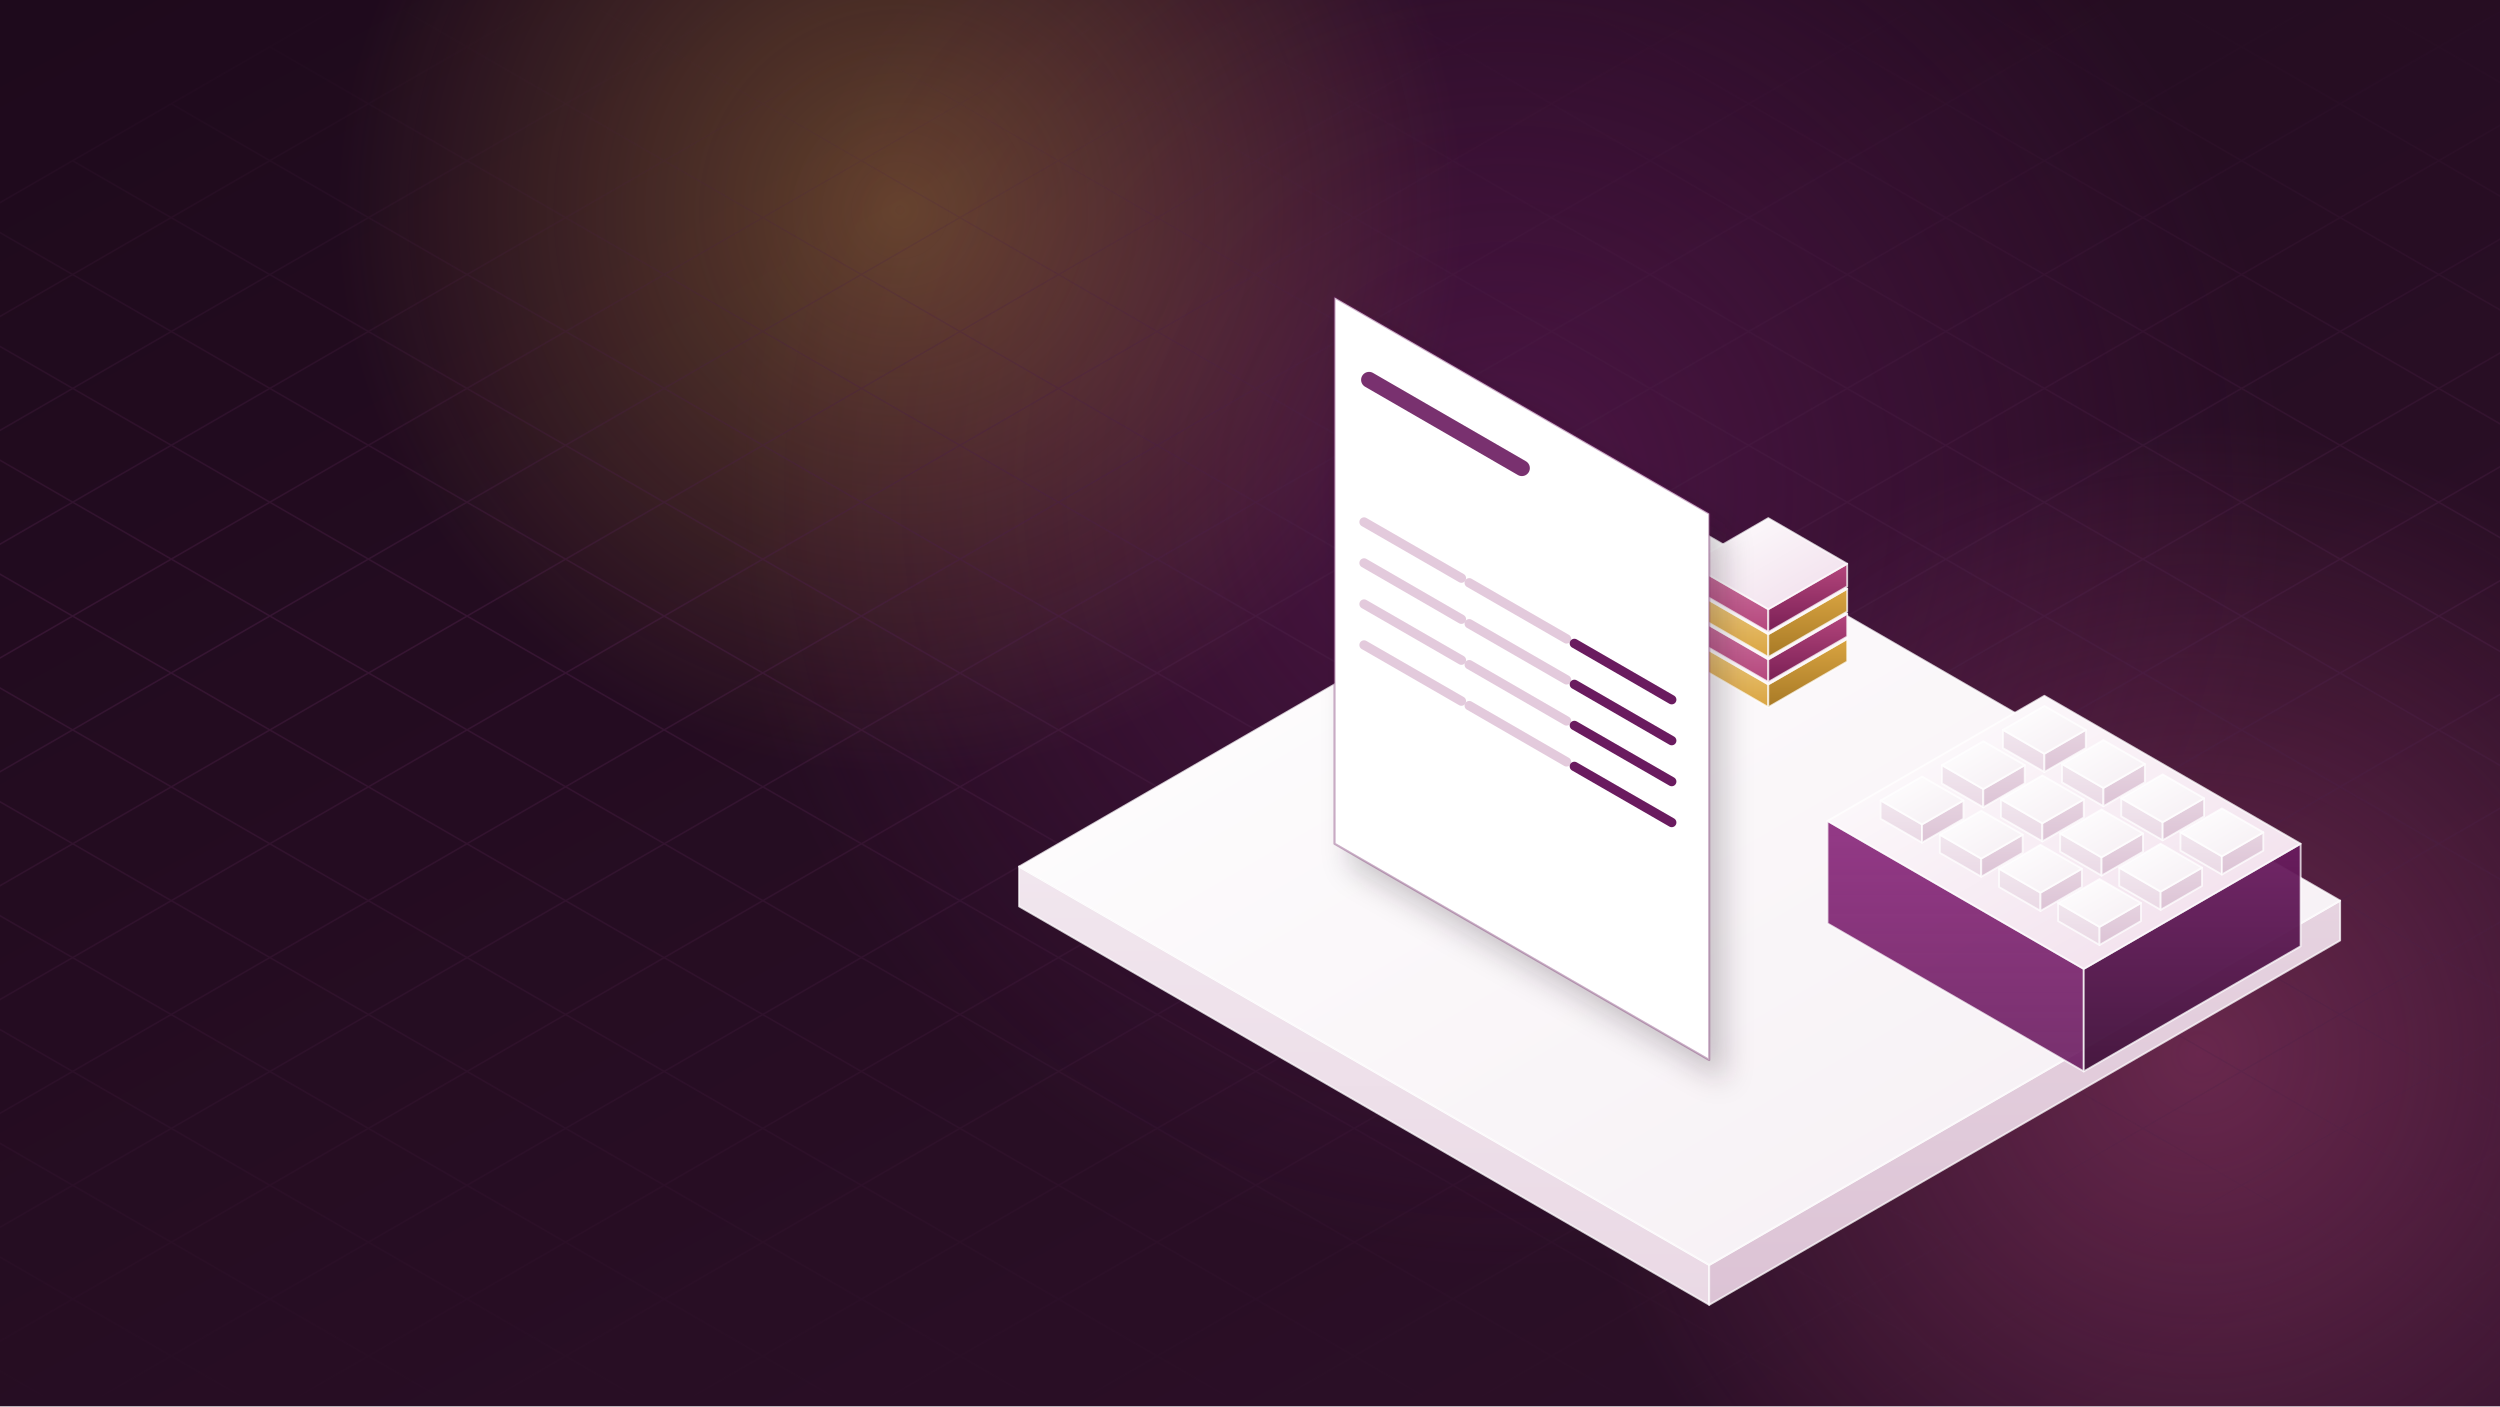
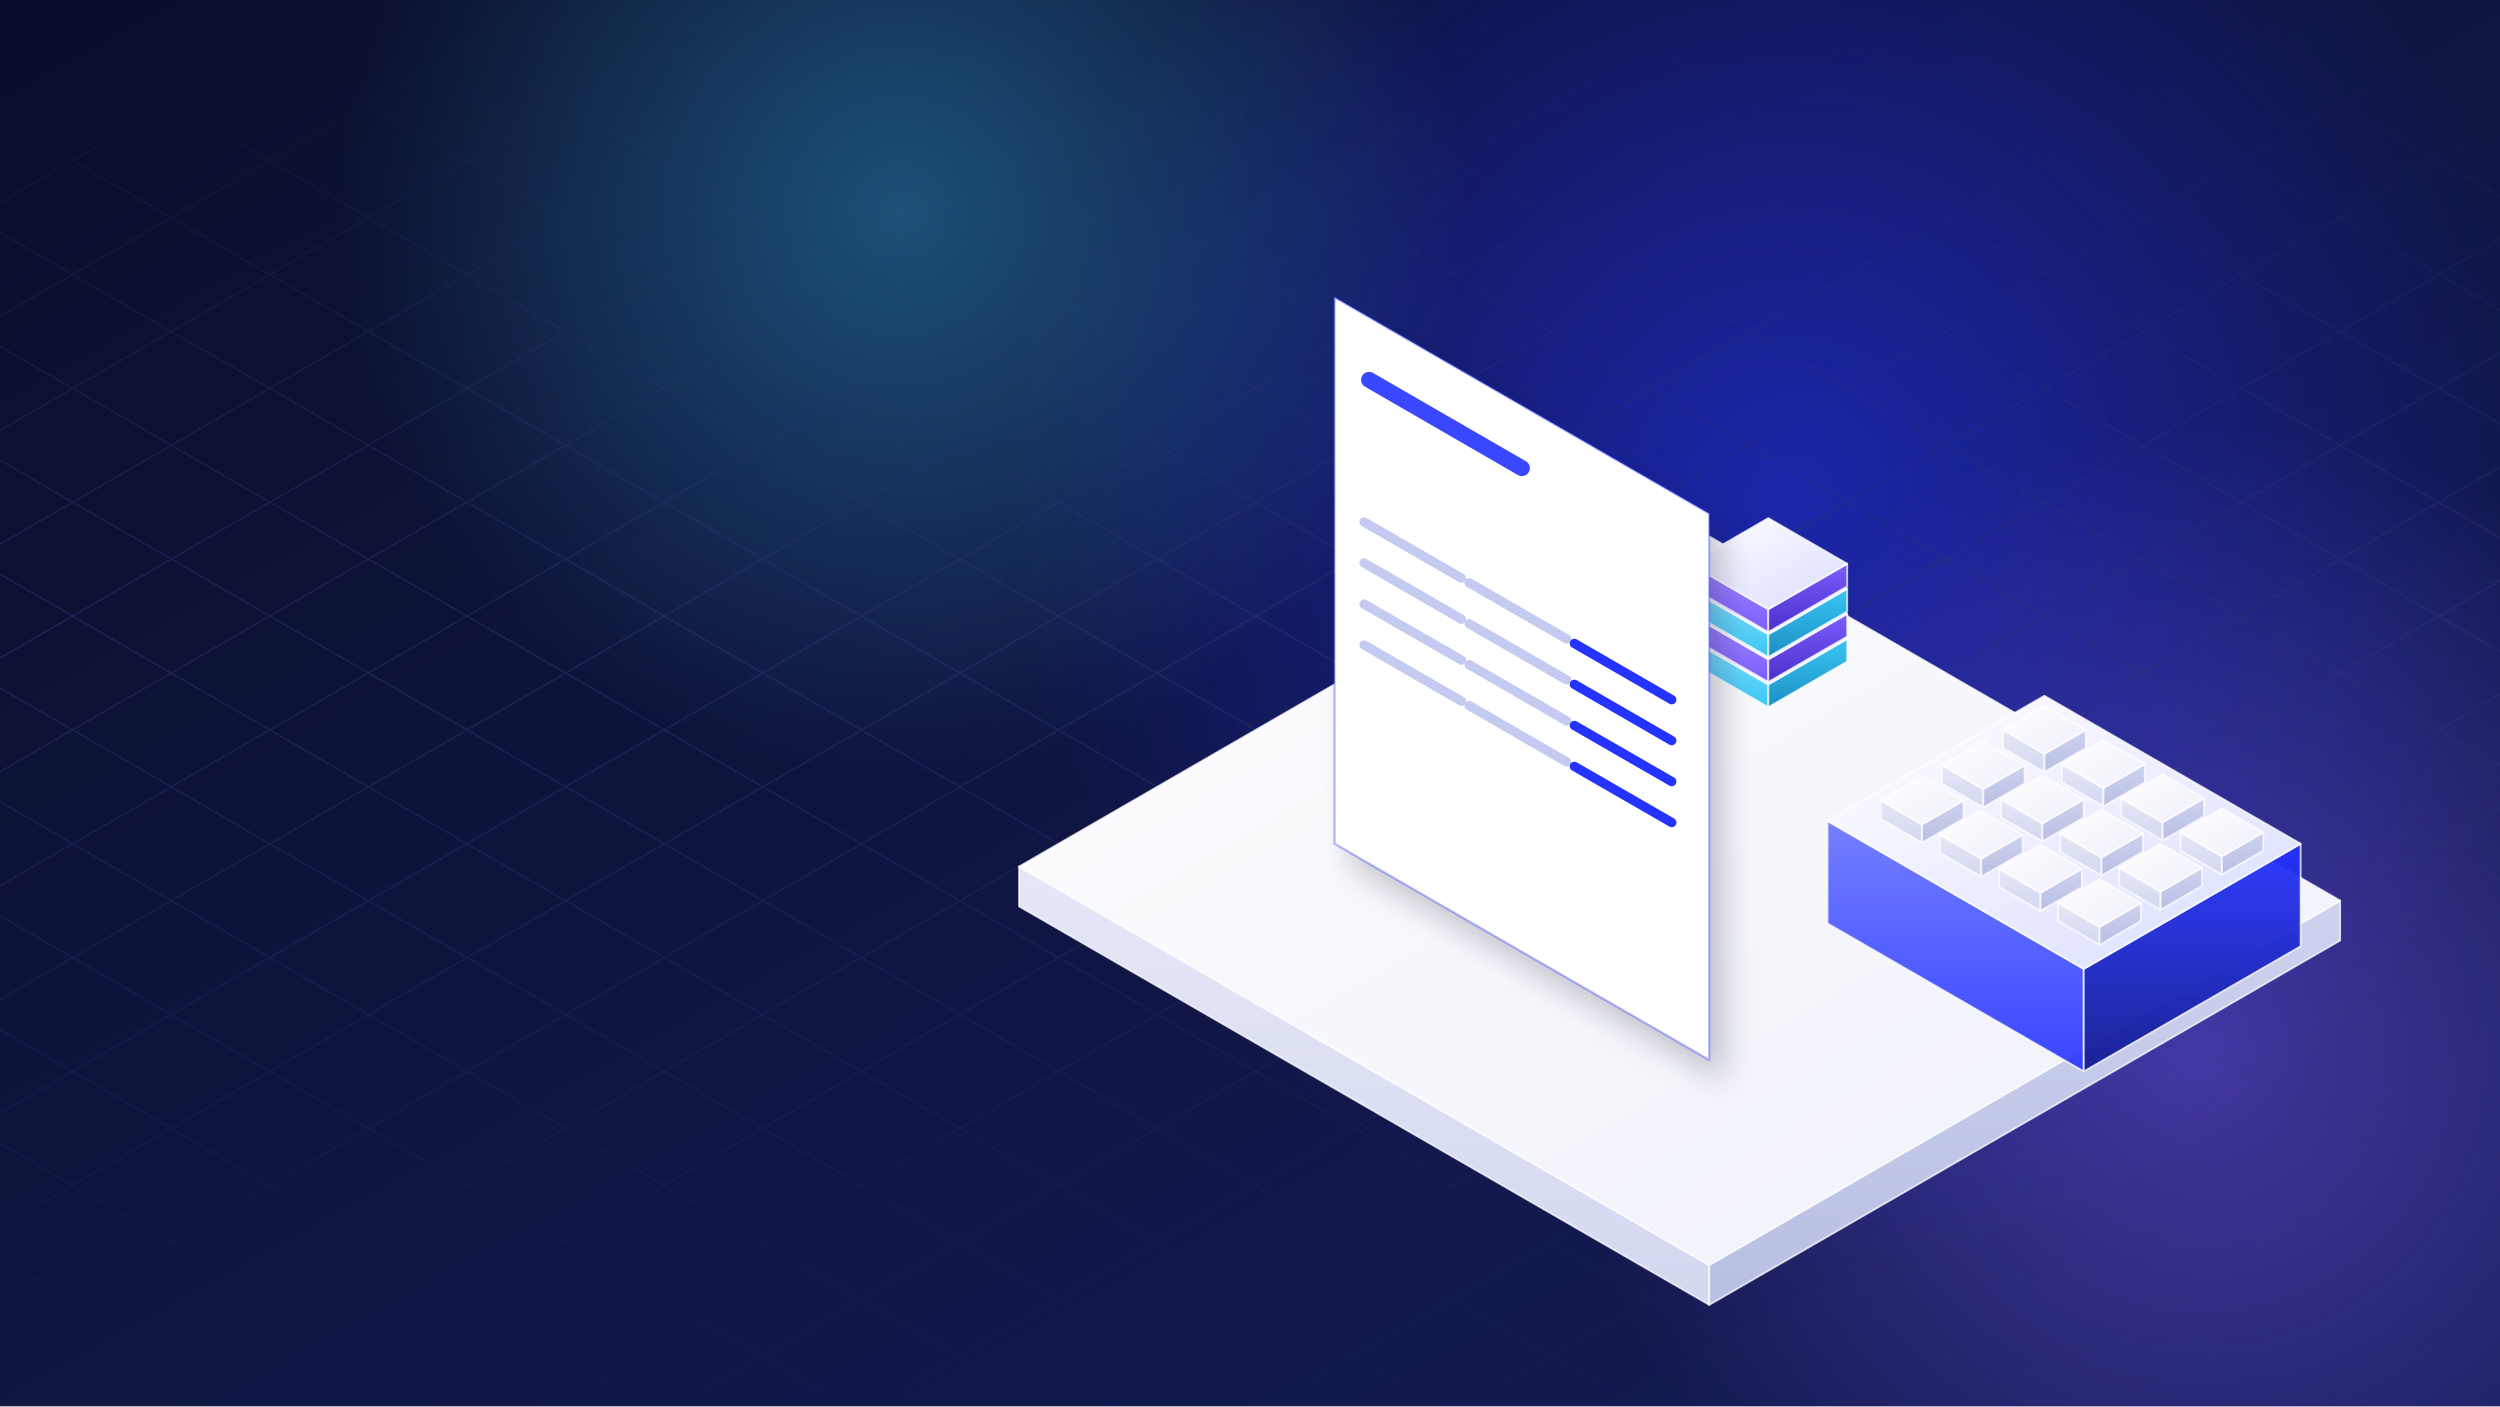
<svg xmlns="http://www.w3.org/2000/svg" viewBox="0 0 1600 900" preserveAspectRatio="xMidYMid slice">
  <defs>
    <linearGradient id="gBg" x1="0" y1="0" x2="1" y2="1">
-       <stop offset="0" stop-color="#1E0A1C" />
-       <stop offset="1" stop-color="#2E1029" />
+       <stop offset="0" stop-color="#0A0E2A" />
+       <stop offset="1" stop-color="#151C57" />
    </linearGradient>
    <radialGradient id="gB1">
-       <stop offset="0" stop-color="#6A1B5F" stop-opacity="0.55" />
-       <stop offset="1" stop-color="#6A1B5F" stop-opacity="0" />
+       <stop offset="0" stop-color="#2433FF" stop-opacity="0.55" />
+       <stop offset="1" stop-color="#2433FF" stop-opacity="0" />
    </radialGradient>
    <radialGradient id="gB2">
-       <stop offset="0" stop-color="#B4467C" stop-opacity="0.45" />
-       <stop offset="1" stop-color="#B4467C" stop-opacity="0" />
+       <stop offset="0" stop-color="#7B5CFF" stop-opacity="0.45" />
+       <stop offset="1" stop-color="#7B5CFF" stop-opacity="0" />
    </radialGradient>
    <radialGradient id="gB3">
-       <stop offset="0" stop-color="#D9A441" stop-opacity="0.35" />
-       <stop offset="1" stop-color="#D9A441" stop-opacity="0" />
+       <stop offset="0" stop-color="#38C6F4" stop-opacity="0.35" />
+       <stop offset="1" stop-color="#38C6F4" stop-opacity="0" />
    </radialGradient>
    <radialGradient id="gGlow">
-       <stop offset="0" stop-color="#C98AB9" stop-opacity=".55" />
-       <stop offset="1" stop-color="#C98AB9" stop-opacity="0" />
+       <stop offset="0" stop-color="#8D98FF" stop-opacity=".55" />
+       <stop offset="1" stop-color="#8D98FF" stop-opacity="0" />
    </radialGradient>
    <linearGradient id="gTop" x1="0" y1="0" x2="1" y2="1">
      <stop offset="0" stop-color="#FFFFFF" />
-       <stop offset="1" stop-color="#F0DCEA" />
+       <stop offset="1" stop-color="#D9DDFF" />
    </linearGradient>
    <linearGradient id="gLeft" x1="0" y1="0" x2="0" y2="1">
-       <stop offset="0" stop-color="#8E2F80" stop-opacity=".95" />
-       <stop offset="1" stop-color="#6A1B5F" stop-opacity=".9" />
+       <stop offset="0" stop-color="#6E79FF" stop-opacity=".95" />
+       <stop offset="1" stop-color="#2433FF" stop-opacity=".9" />
    </linearGradient>
    <linearGradient id="gRight" x1="0" y1="0" x2="0" y2="1">
-       <stop offset="0" stop-color="#6A1B5F" stop-opacity=".95" />
-       <stop offset="1" stop-color="#3E0F38" stop-opacity=".95" />
+       <stop offset="0" stop-color="#2433FF" stop-opacity=".95" />
+       <stop offset="1" stop-color="#121A8F" stop-opacity=".95" />
    </linearGradient>
    <linearGradient id="gLeftV" x1="0" y1="0" x2="0" y2="1">
-       <stop offset="0" stop-color="#D07AA4" />
-       <stop offset="1" stop-color="#B4467C" />
+       <stop offset="0" stop-color="#A58CFF" />
+       <stop offset="1" stop-color="#7B5CFF" />
    </linearGradient>
    <linearGradient id="gRightV" x1="0" y1="0" x2="0" y2="1">
-       <stop offset="0" stop-color="#B4467C" />
-       <stop offset="1" stop-color="#7A1F55" />
+       <stop offset="0" stop-color="#7B5CFF" />
+       <stop offset="1" stop-color="#4B2FC9" />
    </linearGradient>
    <linearGradient id="gLeftC" x1="0" y1="0" x2="0" y2="1">
-       <stop offset="0" stop-color="#F0CF86" />
-       <stop offset="1" stop-color="#D9A441" />
+       <stop offset="0" stop-color="#8BE0FF" />
+       <stop offset="1" stop-color="#38C6F4" />
    </linearGradient>
    <linearGradient id="gRightC" x1="0" y1="0" x2="0" y2="1">
-       <stop offset="0" stop-color="#D9A441" />
-       <stop offset="1" stop-color="#A87A26" />
+       <stop offset="0" stop-color="#38C6F4" />
+       <stop offset="1" stop-color="#1C8FC4" />
    </linearGradient>
    <linearGradient id="gLeftR" x1="0" y1="0" x2="0" y2="1">
-       <stop offset="0" stop-color="#F0CF86" />
-       <stop offset="1" stop-color="#D9A441" />
+       <stop offset="0" stop-color="#FF8A6A" />
+       <stop offset="1" stop-color="#E8401C" />
    </linearGradient>
    <linearGradient id="gRightR" x1="0" y1="0" x2="0" y2="1">
-       <stop offset="0" stop-color="#D9A441" />
-       <stop offset="1" stop-color="#A87A26" />
+       <stop offset="0" stop-color="#E8401C" />
+       <stop offset="1" stop-color="#A82A0E" />
    </linearGradient>
    <linearGradient id="gTopW" x1="0" y1="0" x2="1" y2="1">
      <stop offset="0" stop-color="#FFFFFF" />
-       <stop offset="1" stop-color="#F5EEF3" />
+       <stop offset="1" stop-color="#EEF0FA" />
    </linearGradient>
    <linearGradient id="gLeftW" x1="0" y1="0" x2="0" y2="1">
-       <stop offset="0" stop-color="#F1E6EE" />
-       <stop offset="1" stop-color="#EAD9E5" />
+       <stop offset="0" stop-color="#E4E7F6" />
+       <stop offset="1" stop-color="#D3D8F0" />
    </linearGradient>
    <linearGradient id="gRightW" x1="0" y1="0" x2="0" y2="1">
-       <stop offset="0" stop-color="#E6D3E0" />
-       <stop offset="1" stop-color="#DCC3D5" />
+       <stop offset="0" stop-color="#CDD2EE" />
+       <stop offset="1" stop-color="#B9BFE3" />
    </linearGradient>
    <linearGradient id="gFade" x1="0" y1="0" x2="0" y2="1">
      <stop offset="0" stop-color="#fff" stop-opacity="0" />
      <stop offset=".45" stop-color="#fff" stop-opacity="1" />
      <stop offset="1" stop-color="#fff" stop-opacity="0" />
    </linearGradient>
    <mask id="mGrid">
      <rect width="100%" height="100%" fill="url(#gFade)" />
    </mask>
    <filter id="fSoft" x="-50%" y="-50%" width="200%" height="200%">
      <feGaussianBlur stdDeviation="9" />
    </filter>
  </defs>
  <defs>
    <radialGradient id="gNode0" cx=".35" cy=".3">
      <stop offset="0" stop-color="#fff" />
-       <stop offset=".35" stop-color="#6A1B5F" />
-       <stop offset="1" stop-color="#3E0F38" />
+       <stop offset=".35" stop-color="#2433FF" />
+       <stop offset="1" stop-color="#121A8F" />
    </radialGradient>
    <radialGradient id="gNode1" cx=".35" cy=".3">
      <stop offset="0" stop-color="#fff" />
-       <stop offset=".35" stop-color="#B4467C" />
-       <stop offset="1" stop-color="#7A1F55" />
+       <stop offset=".35" stop-color="#7B5CFF" />
+       <stop offset="1" stop-color="#4B2FC9" />
    </radialGradient>
    <radialGradient id="gNode2" cx=".35" cy=".3">
      <stop offset="0" stop-color="#fff" />
-       <stop offset=".35" stop-color="#D9A441" />
-       <stop offset="1" stop-color="#A87A26" />
+       <stop offset=".35" stop-color="#38C6F4" />
+       <stop offset="1" stop-color="#1C8FC4" />
    </radialGradient>
  </defs>
  <rect width="100%" height="100%" fill="url(#gBg)" />
-   <circle cx="963.5" cy="315" r="495" fill="url(#gB1)" />
+   <circle cx="1143.9" cy="315" r="495" fill="url(#gB1)" />
  <circle cx="1408" cy="675" r="405" fill="url(#gB2)" />
  <circle cx="576" cy="135" r="360" fill="url(#gB3)" />
-   <g stroke="#4A1E45" stroke-width="1" opacity="0.5" mask="url(#mGrid)">
+   <g stroke="#2A3170" stroke-width="1" opacity="0.5" mask="url(#mGrid)">
    <line x1="1056" y1="-480" x2="-710.7" y2="540" />
    <line x1="1056" y1="-480" x2="2822.7" y2="540" />
    <line x1="1119.1" y1="-443.6" x2="-647.6" y2="576.4" />
    <line x1="992.9" y1="-443.6" x2="2759.6" y2="576.4" />
    <line x1="1182.2" y1="-407.1" x2="-584.5" y2="612.9" />
    <line x1="929.8" y1="-407.1" x2="2696.5" y2="612.9" />
    <line x1="1245.3" y1="-370.7" x2="-521.4" y2="649.3" />
    <line x1="866.7" y1="-370.7" x2="2633.4" y2="649.3" />
    <line x1="1308.4" y1="-334.3" x2="-458.3" y2="685.7" />
    <line x1="803.6" y1="-334.3" x2="2570.3" y2="685.7" />
    <line x1="1371.5" y1="-297.9" x2="-395.2" y2="722.1" />
    <line x1="740.5" y1="-297.9" x2="2507.2" y2="722.1" />
    <line x1="1434.6" y1="-261.4" x2="-332.1" y2="758.6" />
    <line x1="677.4" y1="-261.4" x2="2444.1" y2="758.6" />
    <line x1="1497.7" y1="-225" x2="-269" y2="795" />
    <line x1="614.3" y1="-225" x2="2381" y2="795" />
    <line x1="1560.8" y1="-188.6" x2="-205.9" y2="831.4" />
    <line x1="551.2" y1="-188.6" x2="2317.9" y2="831.4" />
    <line x1="1623.9" y1="-152.1" x2="-142.8" y2="867.9" />
    <line x1="488.1" y1="-152.1" x2="2254.8" y2="867.9" />
    <line x1="1687" y1="-115.7" x2="-79.7" y2="904.3" />
    <line x1="425" y1="-115.7" x2="2191.7" y2="904.3" />
    <line x1="1750.1" y1="-79.3" x2="-16.6" y2="940.7" />
    <line x1="361.9" y1="-79.3" x2="2128.6" y2="940.7" />
    <line x1="1813.2" y1="-42.9" x2="46.5" y2="977.1" />
    <line x1="298.8" y1="-42.9" x2="2065.5" y2="977.1" />
    <line x1="1876.2" y1="-6.4" x2="109.6" y2="1013.6" />
    <line x1="235.8" y1="-6.4" x2="2002.4" y2="1013.6" />
    <line x1="1939.3" y1="30" x2="172.7" y2="1050" />
    <line x1="172.7" y1="30" x2="1939.3" y2="1050" />
    <line x1="2002.4" y1="66.4" x2="235.8" y2="1086.4" />
    <line x1="109.6" y1="66.4" x2="1876.2" y2="1086.4" />
    <line x1="2065.5" y1="102.9" x2="298.8" y2="1122.9" />
    <line x1="46.5" y1="102.9" x2="1813.2" y2="1122.9" />
    <line x1="2128.6" y1="139.3" x2="361.9" y2="1159.3" />
    <line x1="-16.6" y1="139.3" x2="1750.1" y2="1159.3" />
    <line x1="2191.7" y1="175.7" x2="425" y2="1195.7" />
    <line x1="-79.7" y1="175.7" x2="1687" y2="1195.7" />
    <line x1="2254.8" y1="212.1" x2="488.1" y2="1232.1" />
    <line x1="-142.8" y1="212.1" x2="1623.9" y2="1232.1" />
    <line x1="2317.9" y1="248.6" x2="551.2" y2="1268.6" />
    <line x1="-205.9" y1="248.6" x2="1560.8" y2="1268.6" />
    <line x1="2381" y1="285" x2="614.3" y2="1305" />
    <line x1="-269" y1="285" x2="1497.7" y2="1305" />
    <line x1="2444.1" y1="321.4" x2="677.4" y2="1341.4" />
    <line x1="-332.1" y1="321.4" x2="1434.6" y2="1341.4" />
    <line x1="2507.2" y1="357.9" x2="740.5" y2="1377.9" />
    <line x1="-395.2" y1="357.9" x2="1371.5" y2="1377.9" />
    <line x1="2570.3" y1="394.3" x2="803.6" y2="1414.3" />
    <line x1="-458.3" y1="394.3" x2="1308.4" y2="1414.3" />
    <line x1="2633.4" y1="430.7" x2="866.7" y2="1450.7" />
    <line x1="-521.4" y1="430.7" x2="1245.3" y2="1450.7" />
    <line x1="2696.5" y1="467.1" x2="929.8" y2="1487.1" />
    <line x1="-584.5" y1="467.1" x2="1182.2" y2="1487.1" />
    <line x1="2759.6" y1="503.6" x2="992.9" y2="1523.6" />
    <line x1="-647.6" y1="503.6" x2="1119.1" y2="1523.6" />
    <line x1="2822.7" y1="540" x2="1056" y2="1560" />
    <line x1="-710.7" y1="540" x2="1056" y2="1560" />
  </g>
  <g>
    <polygon points="652.2,580.1 1093.9,835.1 1093.9,809.6 652.2,554.6" fill="url(#gLeftW)" stroke="rgba(255,255,255,.75)" stroke-width="1.2" stroke-linejoin="round" />
    <polygon points="1497.7,601.9 1093.9,835.1 1093.9,809.6 1497.7,576.4" fill="url(#gRightW)" stroke="rgba(255,255,255,.75)" stroke-width="1.2" stroke-linejoin="round" />
    <polygon points="1056,321.4 1497.7,576.4 1093.9,809.6 652.2,554.6" fill="url(#gTopW)" stroke="rgba(255,255,255,.75)" stroke-width="1.2" stroke-linejoin="round" />
  </g>
  <g>
    <polygon points="1169.6,591 1333.6,685.7 1333.6,620.1 1169.6,525.4" fill="url(#gLeft)" stroke="rgba(255,255,255,.75)" stroke-width="1.2" stroke-linejoin="round" />
    <polygon points="1472.4,605.6 1333.6,685.7 1333.6,620.1 1472.4,540" fill="url(#gRight)" stroke="rgba(255,255,255,.75)" stroke-width="1.2" stroke-linejoin="round" />
    <polygon points="1308.4,445.3 1472.4,540 1333.6,620.1 1169.6,525.4" fill="url(#gTop)" stroke="rgba(255,255,255,.75)" stroke-width="1.2" stroke-linejoin="round" />
  </g>
  <g>
    <polygon points="992.9,401.6 1043.4,430.7 1043.4,416.1 992.9,387" fill="url(#gLeftC)" stroke="rgba(255,255,255,.75)" stroke-width="1.2" stroke-linejoin="round" />
    <polygon points="1093.9,401.6 1043.4,430.7 1043.4,416.1 1093.9,387" fill="url(#gRightC)" stroke="rgba(255,255,255,.75)" stroke-width="1.2" stroke-linejoin="round" />
    <polygon points="1043.4,357.9 1093.9,387 1043.4,416.1 992.9,387" fill="url(#gTop)" stroke="rgba(255,255,255,.75)" stroke-width="1.2" stroke-linejoin="round" />
  </g>
  <g>
    <polygon points="992.9,385.5 1043.4,414.7 1043.4,400.1 992.9,371" fill="url(#gLeftV)" stroke="rgba(255,255,255,.75)" stroke-width="1.2" stroke-linejoin="round" />
    <polygon points="1093.9,385.5 1043.4,414.7 1043.4,400.1 1093.9,371" fill="url(#gRightV)" stroke="rgba(255,255,255,.75)" stroke-width="1.2" stroke-linejoin="round" />
    <polygon points="1043.4,341.8 1093.9,371 1043.4,400.1 992.9,371" fill="url(#gTop)" stroke="rgba(255,255,255,.75)" stroke-width="1.2" stroke-linejoin="round" />
  </g>
  <g>
    <polygon points="992.9,369.5 1043.4,398.7 1043.4,384.1 992.9,354.9" fill="url(#gLeftC)" stroke="rgba(255,255,255,.75)" stroke-width="1.2" stroke-linejoin="round" />
    <polygon points="1093.9,369.5 1043.4,398.7 1043.4,384.1 1093.9,354.9" fill="url(#gRightC)" stroke="rgba(255,255,255,.75)" stroke-width="1.2" stroke-linejoin="round" />
    <polygon points="1043.4,325.8 1093.9,354.9 1043.4,384.1 992.9,354.9" fill="url(#gTop)" stroke="rgba(255,255,255,.75)" stroke-width="1.2" stroke-linejoin="round" />
  </g>
  <g>
    <polygon points="1081.2,423.4 1131.7,452.6 1131.7,438 1081.2,408.9" fill="url(#gLeftC)" stroke="rgba(255,255,255,.75)" stroke-width="1.2" stroke-linejoin="round" />
    <polygon points="1182.2,423.4 1131.7,452.6 1131.7,438 1182.2,408.9" fill="url(#gRightC)" stroke="rgba(255,255,255,.75)" stroke-width="1.2" stroke-linejoin="round" />
    <polygon points="1131.7,379.7 1182.2,408.9 1131.7,438 1081.2,408.9" fill="url(#gTop)" stroke="rgba(255,255,255,.75)" stroke-width="1.2" stroke-linejoin="round" />
  </g>
  <g>
    <polygon points="1081.2,407.4 1131.7,436.5 1131.7,422 1081.2,392.8" fill="url(#gLeftV)" stroke="rgba(255,255,255,.75)" stroke-width="1.2" stroke-linejoin="round" />
    <polygon points="1182.2,407.4 1131.7,436.5 1131.7,422 1182.2,392.8" fill="url(#gRightV)" stroke="rgba(255,255,255,.75)" stroke-width="1.2" stroke-linejoin="round" />
    <polygon points="1131.7,363.7 1182.2,392.8 1131.7,422 1081.2,392.8" fill="url(#gTop)" stroke="rgba(255,255,255,.75)" stroke-width="1.2" stroke-linejoin="round" />
  </g>
  <g>
    <polygon points="1081.2,391.4 1131.7,420.5 1131.7,405.9 1081.2,376.8" fill="url(#gLeftC)" stroke="rgba(255,255,255,.75)" stroke-width="1.2" stroke-linejoin="round" />
    <polygon points="1182.2,391.4 1131.7,420.5 1131.7,405.9 1182.2,376.8" fill="url(#gRightC)" stroke="rgba(255,255,255,.75)" stroke-width="1.2" stroke-linejoin="round" />
    <polygon points="1131.7,347.7 1182.2,376.8 1131.7,405.9 1081.2,376.8" fill="url(#gTop)" stroke="rgba(255,255,255,.75)" stroke-width="1.2" stroke-linejoin="round" />
  </g>
  <g>
    <polygon points="1081.2,375.3 1131.7,404.5 1131.7,389.9 1081.2,360.8" fill="url(#gLeftV)" stroke="rgba(255,255,255,.75)" stroke-width="1.2" stroke-linejoin="round" />
    <polygon points="1182.2,375.3 1131.7,404.5 1131.7,389.9 1182.2,360.8" fill="url(#gRightV)" stroke="rgba(255,255,255,.75)" stroke-width="1.2" stroke-linejoin="round" />
    <polygon points="1131.7,331.6 1182.2,360.8 1131.7,389.9 1081.2,360.8" fill="url(#gTop)" stroke="rgba(255,255,255,.75)" stroke-width="1.2" stroke-linejoin="round" />
  </g>
  <g>
    <polygon points="910.9,434.4 961.4,463.5 961.4,448.9 910.9,419.8" fill="url(#gLeftC)" stroke="rgba(255,255,255,.75)" stroke-width="1.2" stroke-linejoin="round" />
    <polygon points="1011.8,434.4 961.4,463.5 961.4,448.9 1011.8,419.8" fill="url(#gRightC)" stroke="rgba(255,255,255,.75)" stroke-width="1.2" stroke-linejoin="round" />
    <polygon points="961.4,390.6 1011.8,419.8 961.4,448.9 910.9,419.8" fill="url(#gTop)" stroke="rgba(255,255,255,.75)" stroke-width="1.2" stroke-linejoin="round" />
  </g>
  <g>
    <polygon points="910.9,418.3 961.4,447.5 961.4,432.9 910.9,403.8" fill="url(#gLeftV)" stroke="rgba(255,255,255,.75)" stroke-width="1.2" stroke-linejoin="round" />
    <polygon points="1011.8,418.3 961.4,447.5 961.4,432.9 1011.8,403.8" fill="url(#gRightV)" stroke="rgba(255,255,255,.75)" stroke-width="1.2" stroke-linejoin="round" />
    <polygon points="961.4,374.6 1011.8,403.8 961.4,432.9 910.9,403.8" fill="url(#gTop)" stroke="rgba(255,255,255,.75)" stroke-width="1.2" stroke-linejoin="round" />
  </g>
  <g>
    <polygon points="910.9,402.3 961.4,431.4 961.4,416.9 910.9,387.7" fill="url(#gLeftC)" stroke="rgba(255,255,255,.75)" stroke-width="1.2" stroke-linejoin="round" />
    <polygon points="1011.8,402.3 961.4,431.4 961.4,416.9 1011.8,387.7" fill="url(#gRightC)" stroke="rgba(255,255,255,.75)" stroke-width="1.2" stroke-linejoin="round" />
    <polygon points="961.4,358.6 1011.8,387.7 961.4,416.9 910.9,387.7" fill="url(#gTop)" stroke="rgba(255,255,255,.75)" stroke-width="1.2" stroke-linejoin="round" />
  </g>
  <g>
    <polygon points="910.9,386.3 961.4,415.4 961.4,400.8 910.9,371.7" fill="url(#gLeftV)" stroke="rgba(255,255,255,.75)" stroke-width="1.2" stroke-linejoin="round" />
    <polygon points="1011.8,386.3 961.4,415.4 961.4,400.8 1011.8,371.7" fill="url(#gRightV)" stroke="rgba(255,255,255,.75)" stroke-width="1.2" stroke-linejoin="round" />
    <polygon points="961.4,342.6 1011.8,371.7 961.4,400.8 910.9,371.7" fill="url(#gTop)" stroke="rgba(255,255,255,.75)" stroke-width="1.2" stroke-linejoin="round" />
  </g>
  <g>
    <polygon points="910.9,370.2 961.4,399.4 961.4,384.8 910.9,355.7" fill="url(#gLeftC)" stroke="rgba(255,255,255,.75)" stroke-width="1.2" stroke-linejoin="round" />
    <polygon points="1011.8,370.2 961.4,399.4 961.4,384.8 1011.8,355.7" fill="url(#gRightC)" stroke="rgba(255,255,255,.75)" stroke-width="1.2" stroke-linejoin="round" />
    <polygon points="961.4,326.5 1011.8,355.7 961.4,384.8 910.9,355.7" fill="url(#gTop)" stroke="rgba(255,255,255,.75)" stroke-width="1.2" stroke-linejoin="round" />
  </g>
  <g>
-     <polygon points="854.1,540 1093.9,678.4 1093.9,328.7 854.1,190.3" fill="#1E0A1C" opacity=".22" transform="translate(10,14)" filter="url(#fSoft)" />
-     <polygon points="854.1,540 1093.9,678.4 1093.9,328.7 854.1,190.3" fill="#FFFFFF" stroke="rgba(106,27,95,.35)" stroke-width="1.4" stroke-linejoin="round" />
-     <line x1="876.2" y1="243.1" x2="974" y2="299.6" stroke="#6A1B5F" stroke-width="10.2" stroke-linecap="round" opacity=".9" />
-     <line x1="873" y1="334.1" x2="935.3" y2="370" stroke="#E3CADC" stroke-width="6" stroke-linecap="round" />
-     <line x1="940.3" y1="373" x2="1002.6" y2="408.9" stroke="#E3CADC" stroke-width="6" stroke-linecap="round" />
-     <line x1="1007.6" y1="411.8" x2="1069.9" y2="447.8" stroke="#6A1B5F" stroke-width="6" stroke-linecap="round" />
-     <line x1="873" y1="360.3" x2="935.3" y2="396.3" stroke="#E3CADC" stroke-width="6" stroke-linecap="round" />
-     <line x1="940.3" y1="399.2" x2="1002.6" y2="435.1" stroke="#E3CADC" stroke-width="6" stroke-linecap="round" />
-     <line x1="1007.6" y1="438" x2="1069.9" y2="474" stroke="#6A1B5F" stroke-width="6" stroke-linecap="round" />
-     <line x1="873" y1="386.6" x2="935.3" y2="422.5" stroke="#E3CADC" stroke-width="6" stroke-linecap="round" />
-     <line x1="940.3" y1="425.4" x2="1002.6" y2="461.4" stroke="#E3CADC" stroke-width="6" stroke-linecap="round" />
-     <line x1="1007.6" y1="464.3" x2="1069.9" y2="500.2" stroke="#6A1B5F" stroke-width="6" stroke-linecap="round" />
-     <line x1="873" y1="412.8" x2="935.3" y2="448.7" stroke="#E3CADC" stroke-width="6" stroke-linecap="round" />
-     <line x1="940.3" y1="451.6" x2="1002.6" y2="487.6" stroke="#E3CADC" stroke-width="6" stroke-linecap="round" />
-     <line x1="1007.6" y1="490.5" x2="1069.9" y2="526.4" stroke="#6A1B5F" stroke-width="6" stroke-linecap="round" />
+     <polygon points="854.1,540 1093.9,678.4 1093.9,328.7 854.1,190.3" fill="#0A0E2A" opacity=".22" transform="translate(10,14)" filter="url(#fSoft)" />
+     <polygon points="854.1,540 1093.9,678.4 1093.9,328.7 854.1,190.3" fill="#FFFFFF" stroke="rgba(36,51,255,.35)" stroke-width="1.4" stroke-linejoin="round" />
+     <line x1="876.2" y1="243.1" x2="974" y2="299.6" stroke="#2433FF" stroke-width="10.2" stroke-linecap="round" opacity=".9" />
+     <line x1="873" y1="334.1" x2="935.3" y2="370" stroke="#C5CAF0" stroke-width="6" stroke-linecap="round" />
+     <line x1="940.3" y1="373" x2="1002.6" y2="408.9" stroke="#C5CAF0" stroke-width="6" stroke-linecap="round" />
+     <line x1="1007.6" y1="411.8" x2="1069.9" y2="447.8" stroke="#2433FF" stroke-width="6" stroke-linecap="round" />
+     <line x1="873" y1="360.3" x2="935.3" y2="396.3" stroke="#C5CAF0" stroke-width="6" stroke-linecap="round" />
+     <line x1="940.3" y1="399.2" x2="1002.6" y2="435.1" stroke="#C5CAF0" stroke-width="6" stroke-linecap="round" />
+     <line x1="1007.6" y1="438" x2="1069.9" y2="474" stroke="#2433FF" stroke-width="6" stroke-linecap="round" />
+     <line x1="873" y1="386.6" x2="935.3" y2="422.5" stroke="#C5CAF0" stroke-width="6" stroke-linecap="round" />
+     <line x1="940.3" y1="425.4" x2="1002.6" y2="461.4" stroke="#C5CAF0" stroke-width="6" stroke-linecap="round" />
+     <line x1="1007.6" y1="464.3" x2="1069.9" y2="500.2" stroke="#2433FF" stroke-width="6" stroke-linecap="round" />
+     <line x1="873" y1="412.8" x2="935.3" y2="448.7" stroke="#C5CAF0" stroke-width="6" stroke-linecap="round" />
+     <line x1="940.3" y1="451.6" x2="1002.6" y2="487.6" stroke="#C5CAF0" stroke-width="6" stroke-linecap="round" />
+     <line x1="1007.6" y1="490.5" x2="1069.9" y2="526.4" stroke="#2433FF" stroke-width="6" stroke-linecap="round" />
  </g>
  <g>
    <polygon points="1281.9,478.8 1308.4,494.1 1308.4,482.4 1281.9,467.1" fill="url(#gLeftW)" stroke="rgba(255,255,255,.75)" stroke-width="1.2" stroke-linejoin="round" />
    <polygon points="1334.9,478.8 1308.4,494.1 1308.4,482.4 1334.9,467.1" fill="url(#gRightW)" stroke="rgba(255,255,255,.75)" stroke-width="1.2" stroke-linejoin="round" />
    <polygon points="1308.4,451.8 1334.9,467.1 1308.4,482.4 1281.9,467.1" fill="url(#gTopW)" stroke="rgba(255,255,255,.75)" stroke-width="1.2" stroke-linejoin="round" />
  </g>
  <g>
    <polygon points="1319.7,500.7 1346.2,516 1346.2,504.3 1319.7,489" fill="url(#gLeftW)" stroke="rgba(255,255,255,.75)" stroke-width="1.2" stroke-linejoin="round" />
    <polygon points="1372.7,500.7 1346.2,516 1346.2,504.3 1372.7,489" fill="url(#gRightW)" stroke="rgba(255,255,255,.75)" stroke-width="1.2" stroke-linejoin="round" />
    <polygon points="1346.2,473.7 1372.7,489 1346.2,504.3 1319.7,489" fill="url(#gTopW)" stroke="rgba(255,255,255,.75)" stroke-width="1.2" stroke-linejoin="round" />
  </g>
  <g>
    <polygon points="1357.6,522.5 1384.1,537.8 1384.1,526.2 1357.6,510.9" fill="url(#gLeftW)" stroke="rgba(255,255,255,.75)" stroke-width="1.2" stroke-linejoin="round" />
    <polygon points="1410.6,522.5 1384.1,537.8 1384.1,526.2 1410.6,510.9" fill="url(#gRightW)" stroke="rgba(255,255,255,.75)" stroke-width="1.2" stroke-linejoin="round" />
    <polygon points="1384.1,495.6 1410.6,510.9 1384.1,526.2 1357.6,510.9" fill="url(#gTopW)" stroke="rgba(255,255,255,.75)" stroke-width="1.2" stroke-linejoin="round" />
  </g>
  <g>
    <polygon points="1395.5,544.4 1422,559.7 1422,548 1395.5,532.7" fill="url(#gLeftW)" stroke="rgba(255,255,255,.75)" stroke-width="1.2" stroke-linejoin="round" />
    <polygon points="1448.5,544.4 1422,559.7 1422,548 1448.5,532.7" fill="url(#gRightW)" stroke="rgba(255,255,255,.75)" stroke-width="1.2" stroke-linejoin="round" />
    <polygon points="1422,517.4 1448.5,532.7 1422,548 1395.5,532.7" fill="url(#gTopW)" stroke="rgba(255,255,255,.75)" stroke-width="1.2" stroke-linejoin="round" />
  </g>
  <g>
    <polygon points="1242.8,501.4 1269.3,516.7 1269.3,505 1242.8,489.7" fill="url(#gLeftW)" stroke="rgba(255,255,255,.75)" stroke-width="1.2" stroke-linejoin="round" />
    <polygon points="1295.8,501.4 1269.3,516.7 1269.3,505 1295.8,489.7" fill="url(#gRightW)" stroke="rgba(255,255,255,.75)" stroke-width="1.2" stroke-linejoin="round" />
    <polygon points="1269.3,474.4 1295.8,489.7 1269.3,505 1242.8,489.7" fill="url(#gTopW)" stroke="rgba(255,255,255,.75)" stroke-width="1.2" stroke-linejoin="round" />
  </g>
  <g>
    <polygon points="1280.6,523.2 1307.1,538.5 1307.1,526.9 1280.6,511.6" fill="url(#gLeftW)" stroke="rgba(255,255,255,.75)" stroke-width="1.2" stroke-linejoin="round" />
    <polygon points="1333.6,523.2 1307.1,538.5 1307.1,526.9 1333.6,511.6" fill="url(#gRightW)" stroke="rgba(255,255,255,.75)" stroke-width="1.2" stroke-linejoin="round" />
    <polygon points="1307.1,496.3 1333.6,511.6 1307.1,526.9 1280.6,511.6" fill="url(#gTopW)" stroke="rgba(255,255,255,.75)" stroke-width="1.2" stroke-linejoin="round" />
  </g>
  <g>
    <polygon points="1318.5,545.1 1345,560.4 1345,548.7 1318.5,533.4" fill="url(#gLeftW)" stroke="rgba(255,255,255,.75)" stroke-width="1.2" stroke-linejoin="round" />
    <polygon points="1371.5,545.1 1345,560.4 1345,548.7 1371.5,533.4" fill="url(#gRightW)" stroke="rgba(255,255,255,.75)" stroke-width="1.2" stroke-linejoin="round" />
    <polygon points="1345,518.1 1371.5,533.4 1345,548.7 1318.5,533.4" fill="url(#gTopW)" stroke="rgba(255,255,255,.75)" stroke-width="1.2" stroke-linejoin="round" />
  </g>
  <g>
    <polygon points="1356.3,567 1382.8,582.3 1382.8,570.6 1356.3,555.3" fill="url(#gLeftW)" stroke="rgba(255,255,255,.75)" stroke-width="1.2" stroke-linejoin="round" />
    <polygon points="1409.3,567 1382.8,582.3 1382.8,570.6 1409.3,555.3" fill="url(#gRightW)" stroke="rgba(255,255,255,.75)" stroke-width="1.2" stroke-linejoin="round" />
    <polygon points="1382.8,540 1409.3,555.3 1382.8,570.6 1356.3,555.3" fill="url(#gTopW)" stroke="rgba(255,255,255,.75)" stroke-width="1.2" stroke-linejoin="round" />
  </g>
  <g>
    <polygon points="1203.6,524 1230.1,539.3 1230.1,527.6 1203.6,512.3" fill="url(#gLeftW)" stroke="rgba(255,255,255,.75)" stroke-width="1.2" stroke-linejoin="round" />
    <polygon points="1256.6,524 1230.1,539.3 1230.1,527.6 1256.6,512.3" fill="url(#gRightW)" stroke="rgba(255,255,255,.75)" stroke-width="1.2" stroke-linejoin="round" />
    <polygon points="1230.1,497 1256.6,512.3 1230.1,527.6 1203.6,512.3" fill="url(#gTopW)" stroke="rgba(255,255,255,.75)" stroke-width="1.2" stroke-linejoin="round" />
  </g>
  <g>
    <polygon points="1241.5,545.8 1268,561.1 1268,549.5 1241.5,534.2" fill="url(#gLeftW)" stroke="rgba(255,255,255,.75)" stroke-width="1.2" stroke-linejoin="round" />
    <polygon points="1294.5,545.8 1268,561.1 1268,549.5 1294.5,534.2" fill="url(#gRightW)" stroke="rgba(255,255,255,.75)" stroke-width="1.2" stroke-linejoin="round" />
    <polygon points="1268,518.9 1294.5,534.2 1268,549.5 1241.5,534.2" fill="url(#gTopW)" stroke="rgba(255,255,255,.75)" stroke-width="1.2" stroke-linejoin="round" />
  </g>
  <g>
    <polygon points="1279.4,567.7 1305.9,583 1305.9,571.3 1279.4,556" fill="url(#gLeftW)" stroke="rgba(255,255,255,.75)" stroke-width="1.2" stroke-linejoin="round" />
    <polygon points="1332.4,567.7 1305.9,583 1305.9,571.3 1332.4,556" fill="url(#gRightW)" stroke="rgba(255,255,255,.75)" stroke-width="1.2" stroke-linejoin="round" />
    <polygon points="1305.9,540.7 1332.4,556 1305.9,571.3 1279.4,556" fill="url(#gTopW)" stroke="rgba(255,255,255,.75)" stroke-width="1.2" stroke-linejoin="round" />
  </g>
  <g>
    <polygon points="1317.2,589.5 1343.7,604.8 1343.7,593.2 1317.2,577.9" fill="url(#gLeftW)" stroke="rgba(255,255,255,.75)" stroke-width="1.2" stroke-linejoin="round" />
    <polygon points="1370.2,589.5 1343.7,604.8 1343.7,593.2 1370.2,577.9" fill="url(#gRightW)" stroke="rgba(255,255,255,.75)" stroke-width="1.2" stroke-linejoin="round" />
    <polygon points="1343.7,562.6 1370.2,577.9 1343.7,593.2 1317.2,577.9" fill="url(#gTopW)" stroke="rgba(255,255,255,.75)" stroke-width="1.2" stroke-linejoin="round" />
  </g>
</svg>
